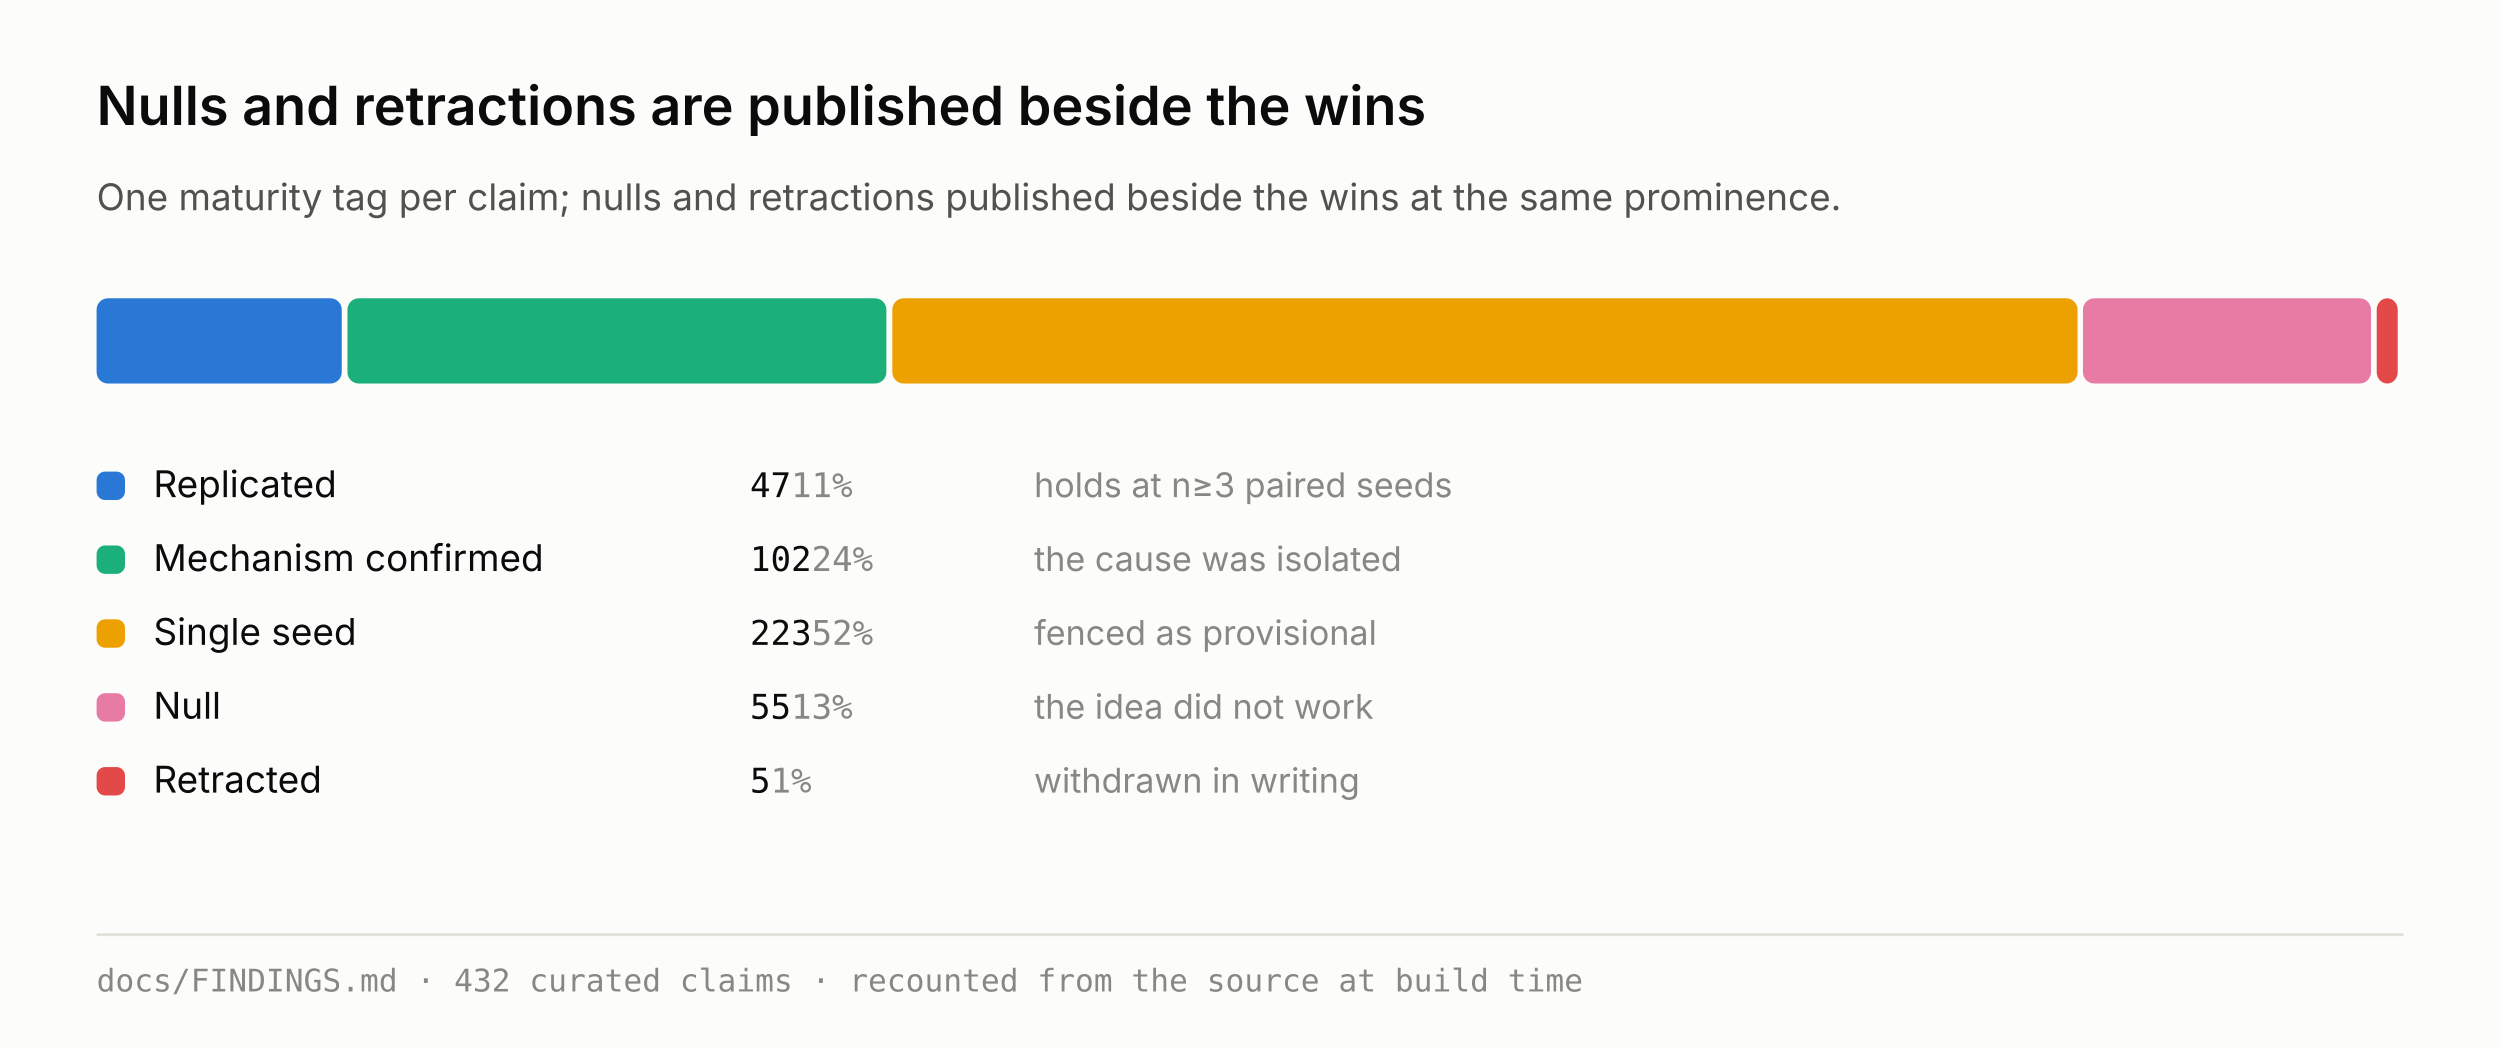
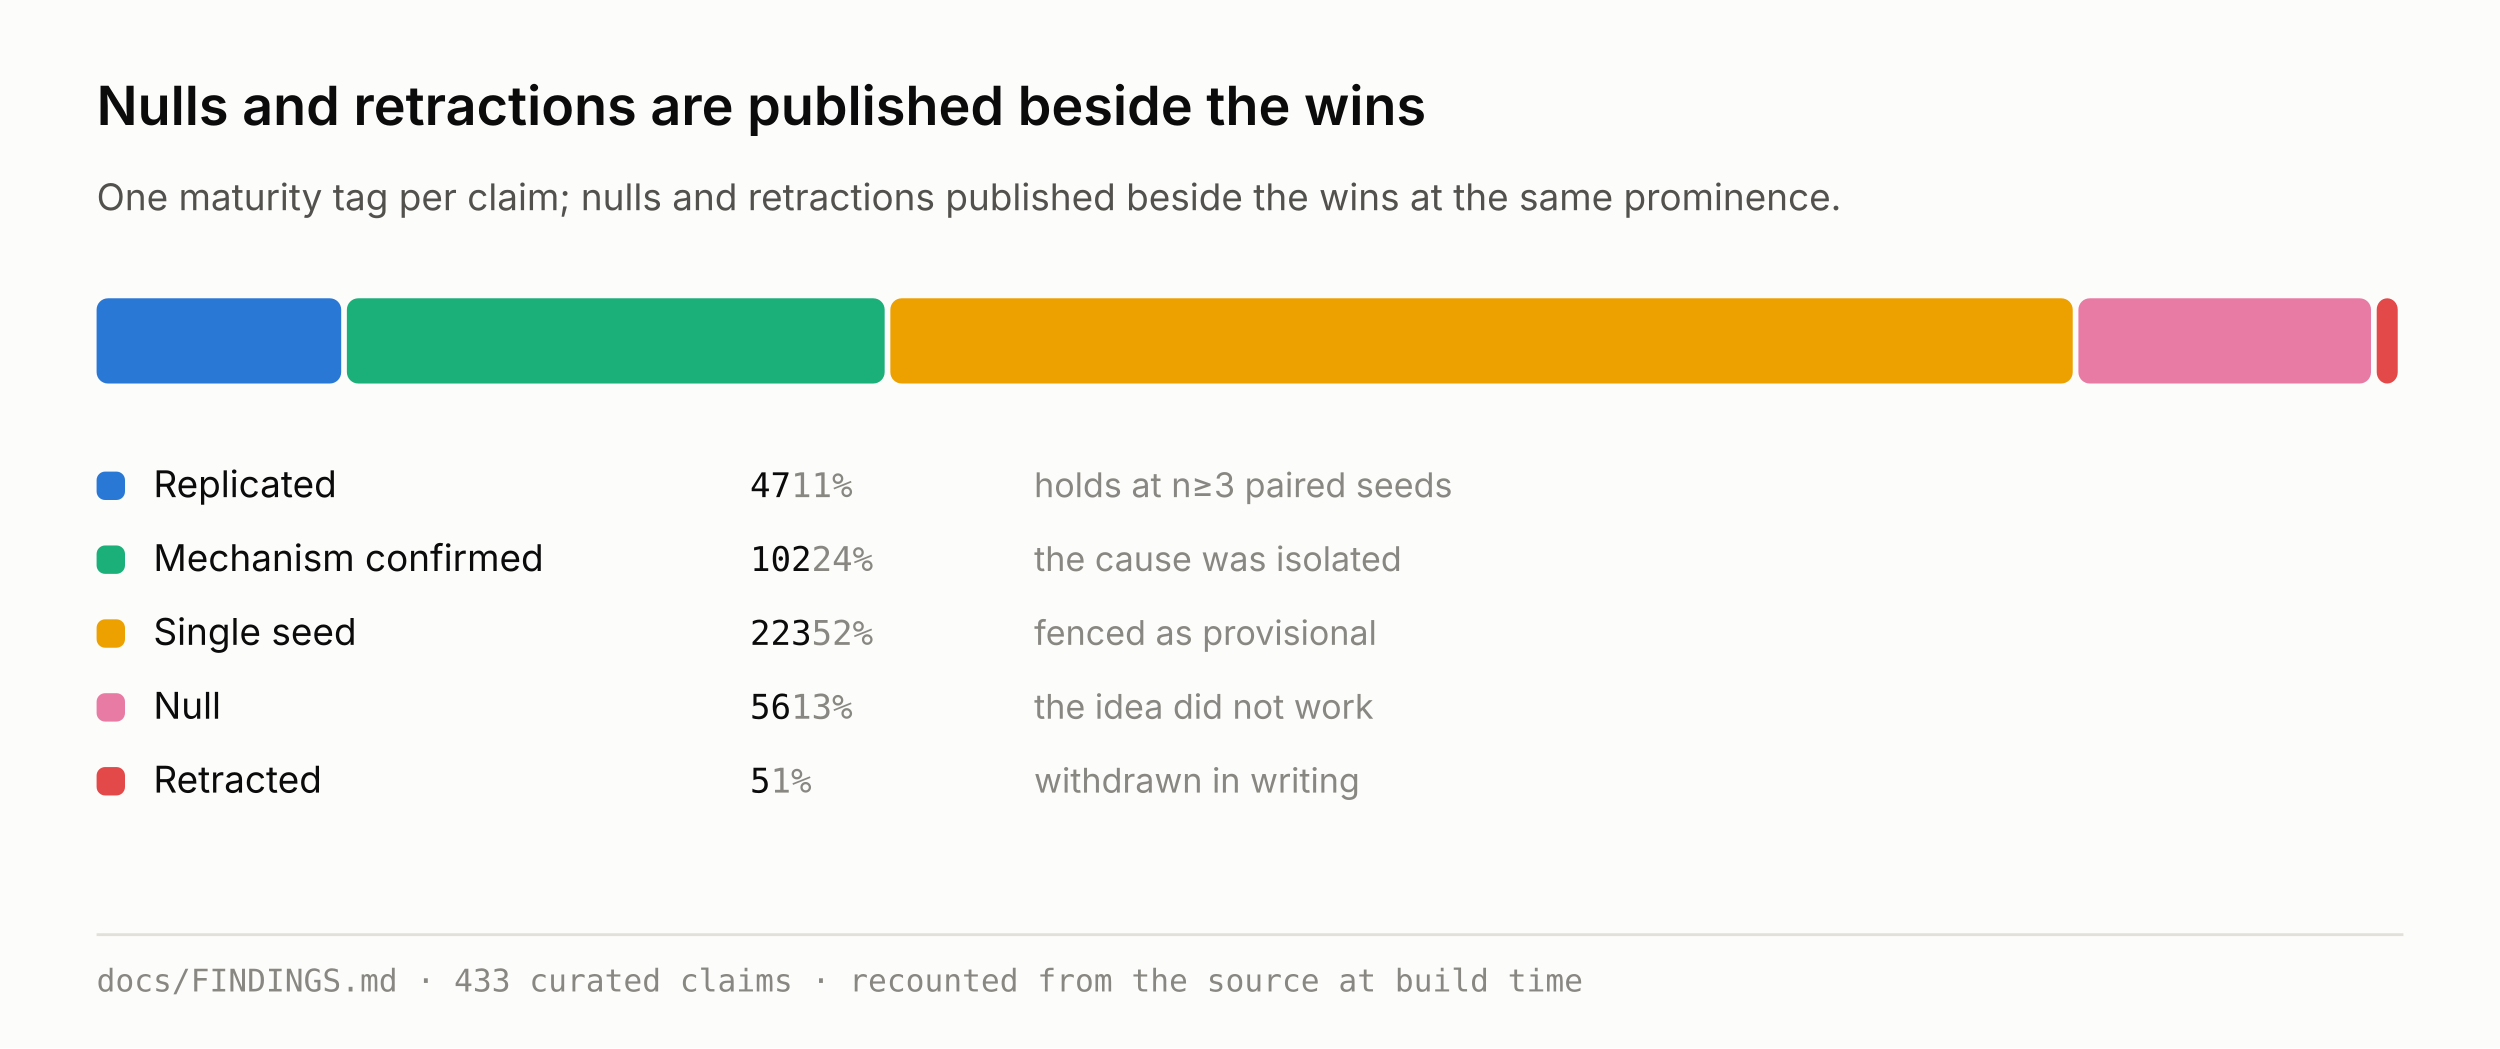
<svg xmlns="http://www.w3.org/2000/svg" width="880" height="369" viewBox="0 0 880 369" role="img">
  <rect width="880" height="369" fill="#fcfcfb" />
  <text x="34" y="44" font-family="Inter, -apple-system, BlinkMacSystemFont, 'Segoe UI', sans-serif" font-size="19" font-weight="600" fill="#0b0b0b">Nulls and retractions are published beside the wins</text>
  <text x="34" y="74" font-family="Inter, -apple-system, BlinkMacSystemFont, 'Segoe UI', sans-serif" font-size="13" fill="#52514e">One maturity tag per claim; nulls and retractions published beside the wins at the same prominence.</text>
-   <rect x="34.0" y="105" width="86.3" height="30" rx="4" fill="#2a78d6" />
-   <rect x="122.3" y="105" width="189.7" height="30" rx="4" fill="#1baf7a" />
-   <rect x="314.1" y="105" width="417.2" height="30" rx="4" fill="#eda100" />
-   <rect x="733.2" y="105" width="101.4" height="30" rx="4" fill="#e87ba4" />
+   <rect x="34.0" y="105" width="86.1" height="30" rx="4" fill="#2a78d6" />
+   <rect x="122.1" y="105" width="189.3" height="30" rx="4" fill="#1baf7a" />
+   <rect x="313.4" y="105" width="416.2" height="30" rx="4" fill="#eda100" />
+   <rect x="731.6" y="105" width="103.0" height="30" rx="4" fill="#e87ba4" />
  <rect x="836.6" y="105" width="7.4" height="30" rx="4" fill="#e34948" />
  <rect x="34" y="166" width="10" height="10" rx="3" fill="#2a78d6" />
  <text x="54" y="175" font-family="Inter, -apple-system, BlinkMacSystemFont, 'Segoe UI', sans-serif" font-size="13" fill="#0b0b0b">Replicated</text>
  <text x="264" y="175" font-family="'JetBrains Mono', ui-monospace, SFMono-Regular, Menlo, monospace" font-size="12" fill="#0b0b0b">47<tspan fill="#898781">  11%</tspan>
  </text>
  <text x="364" y="175" font-family="Inter, -apple-system, BlinkMacSystemFont, 'Segoe UI', sans-serif" font-size="12" fill="#898781">holds at n≥3 paired seeds</text>
  <rect x="34" y="192" width="10" height="10" rx="3" fill="#1baf7a" />
  <text x="54" y="201" font-family="Inter, -apple-system, BlinkMacSystemFont, 'Segoe UI', sans-serif" font-size="13" fill="#0b0b0b">Mechanism confirmed</text>
  <text x="264" y="201" font-family="'JetBrains Mono', ui-monospace, SFMono-Regular, Menlo, monospace" font-size="12" fill="#0b0b0b">102<tspan fill="#898781">  24%</tspan>
  </text>
  <text x="364" y="201" font-family="Inter, -apple-system, BlinkMacSystemFont, 'Segoe UI', sans-serif" font-size="12" fill="#898781">the cause was isolated</text>
  <rect x="34" y="218" width="10" height="10" rx="3" fill="#eda100" />
  <text x="54" y="227" font-family="Inter, -apple-system, BlinkMacSystemFont, 'Segoe UI', sans-serif" font-size="13" fill="#0b0b0b">Single seed</text>
  <text x="264" y="227" font-family="'JetBrains Mono', ui-monospace, SFMono-Regular, Menlo, monospace" font-size="12" fill="#0b0b0b">223<tspan fill="#898781">  52%</tspan>
  </text>
  <text x="364" y="227" font-family="Inter, -apple-system, BlinkMacSystemFont, 'Segoe UI', sans-serif" font-size="12" fill="#898781">fenced as provisional</text>
  <rect x="34" y="244" width="10" height="10" rx="3" fill="#e87ba4" />
  <text x="54" y="253" font-family="Inter, -apple-system, BlinkMacSystemFont, 'Segoe UI', sans-serif" font-size="13" fill="#0b0b0b">Null</text>
-   <text x="264" y="253" font-family="'JetBrains Mono', ui-monospace, SFMono-Regular, Menlo, monospace" font-size="12" fill="#0b0b0b">55<tspan fill="#898781">  13%</tspan>
+   <text x="264" y="253" font-family="'JetBrains Mono', ui-monospace, SFMono-Regular, Menlo, monospace" font-size="12" fill="#0b0b0b">56<tspan fill="#898781">  13%</tspan>
  </text>
  <text x="364" y="253" font-family="Inter, -apple-system, BlinkMacSystemFont, 'Segoe UI', sans-serif" font-size="12" fill="#898781">the idea did not work</text>
  <rect x="34" y="270" width="10" height="10" rx="3" fill="#e34948" />
  <text x="54" y="279" font-family="Inter, -apple-system, BlinkMacSystemFont, 'Segoe UI', sans-serif" font-size="13" fill="#0b0b0b">Retracted</text>
  <text x="264" y="279" font-family="'JetBrains Mono', ui-monospace, SFMono-Regular, Menlo, monospace" font-size="12" fill="#0b0b0b">5<tspan fill="#898781">  1%</tspan>
  </text>
  <text x="364" y="279" font-family="Inter, -apple-system, BlinkMacSystemFont, 'Segoe UI', sans-serif" font-size="12" fill="#898781">withdrawn in writing</text>
  <line x1="34" y1="329" x2="846" y2="329" stroke="#e1e0d9" stroke-width="1" />
-   <text x="34" y="349" font-family="'JetBrains Mono', ui-monospace, SFMono-Regular, Menlo, monospace" font-size="11" fill="#898781">docs/FINDINGS.md · 432 curated claims · recounted from the source at build time</text>
+   <text x="34" y="349" font-family="'JetBrains Mono', ui-monospace, SFMono-Regular, Menlo, monospace" font-size="11" fill="#898781">docs/FINDINGS.md · 433 curated claims · recounted from the source at build time</text>
</svg>
